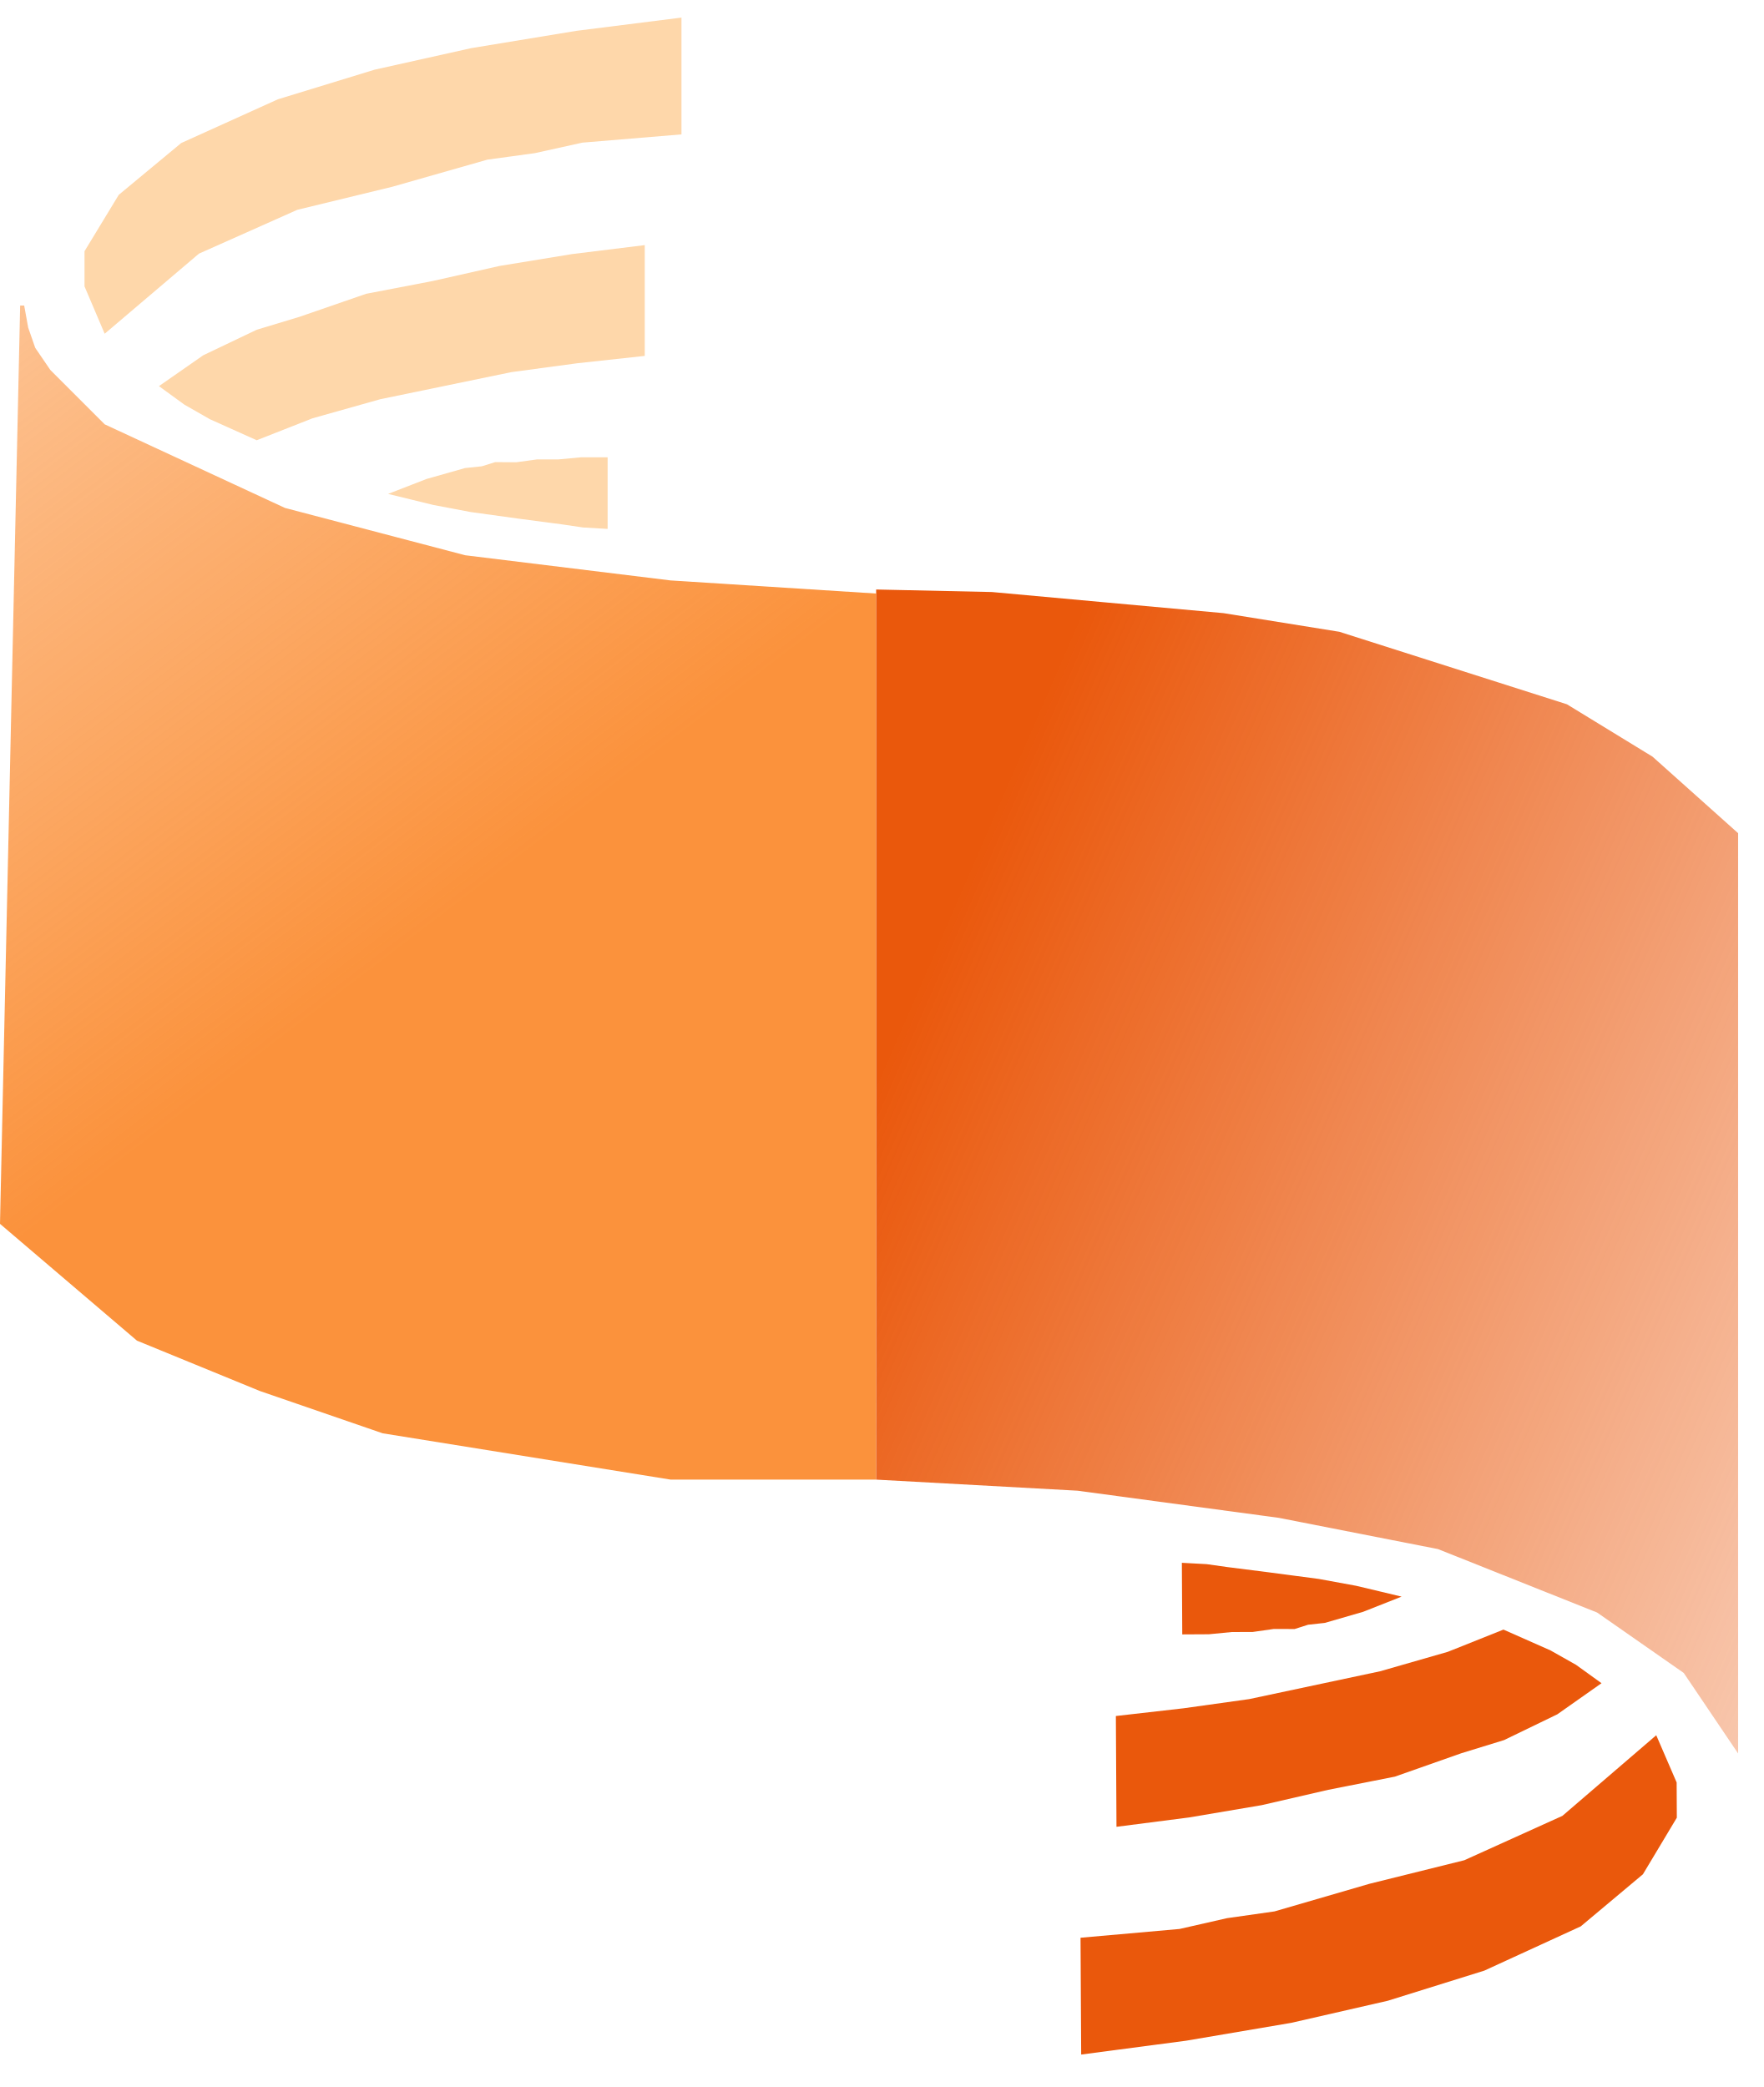
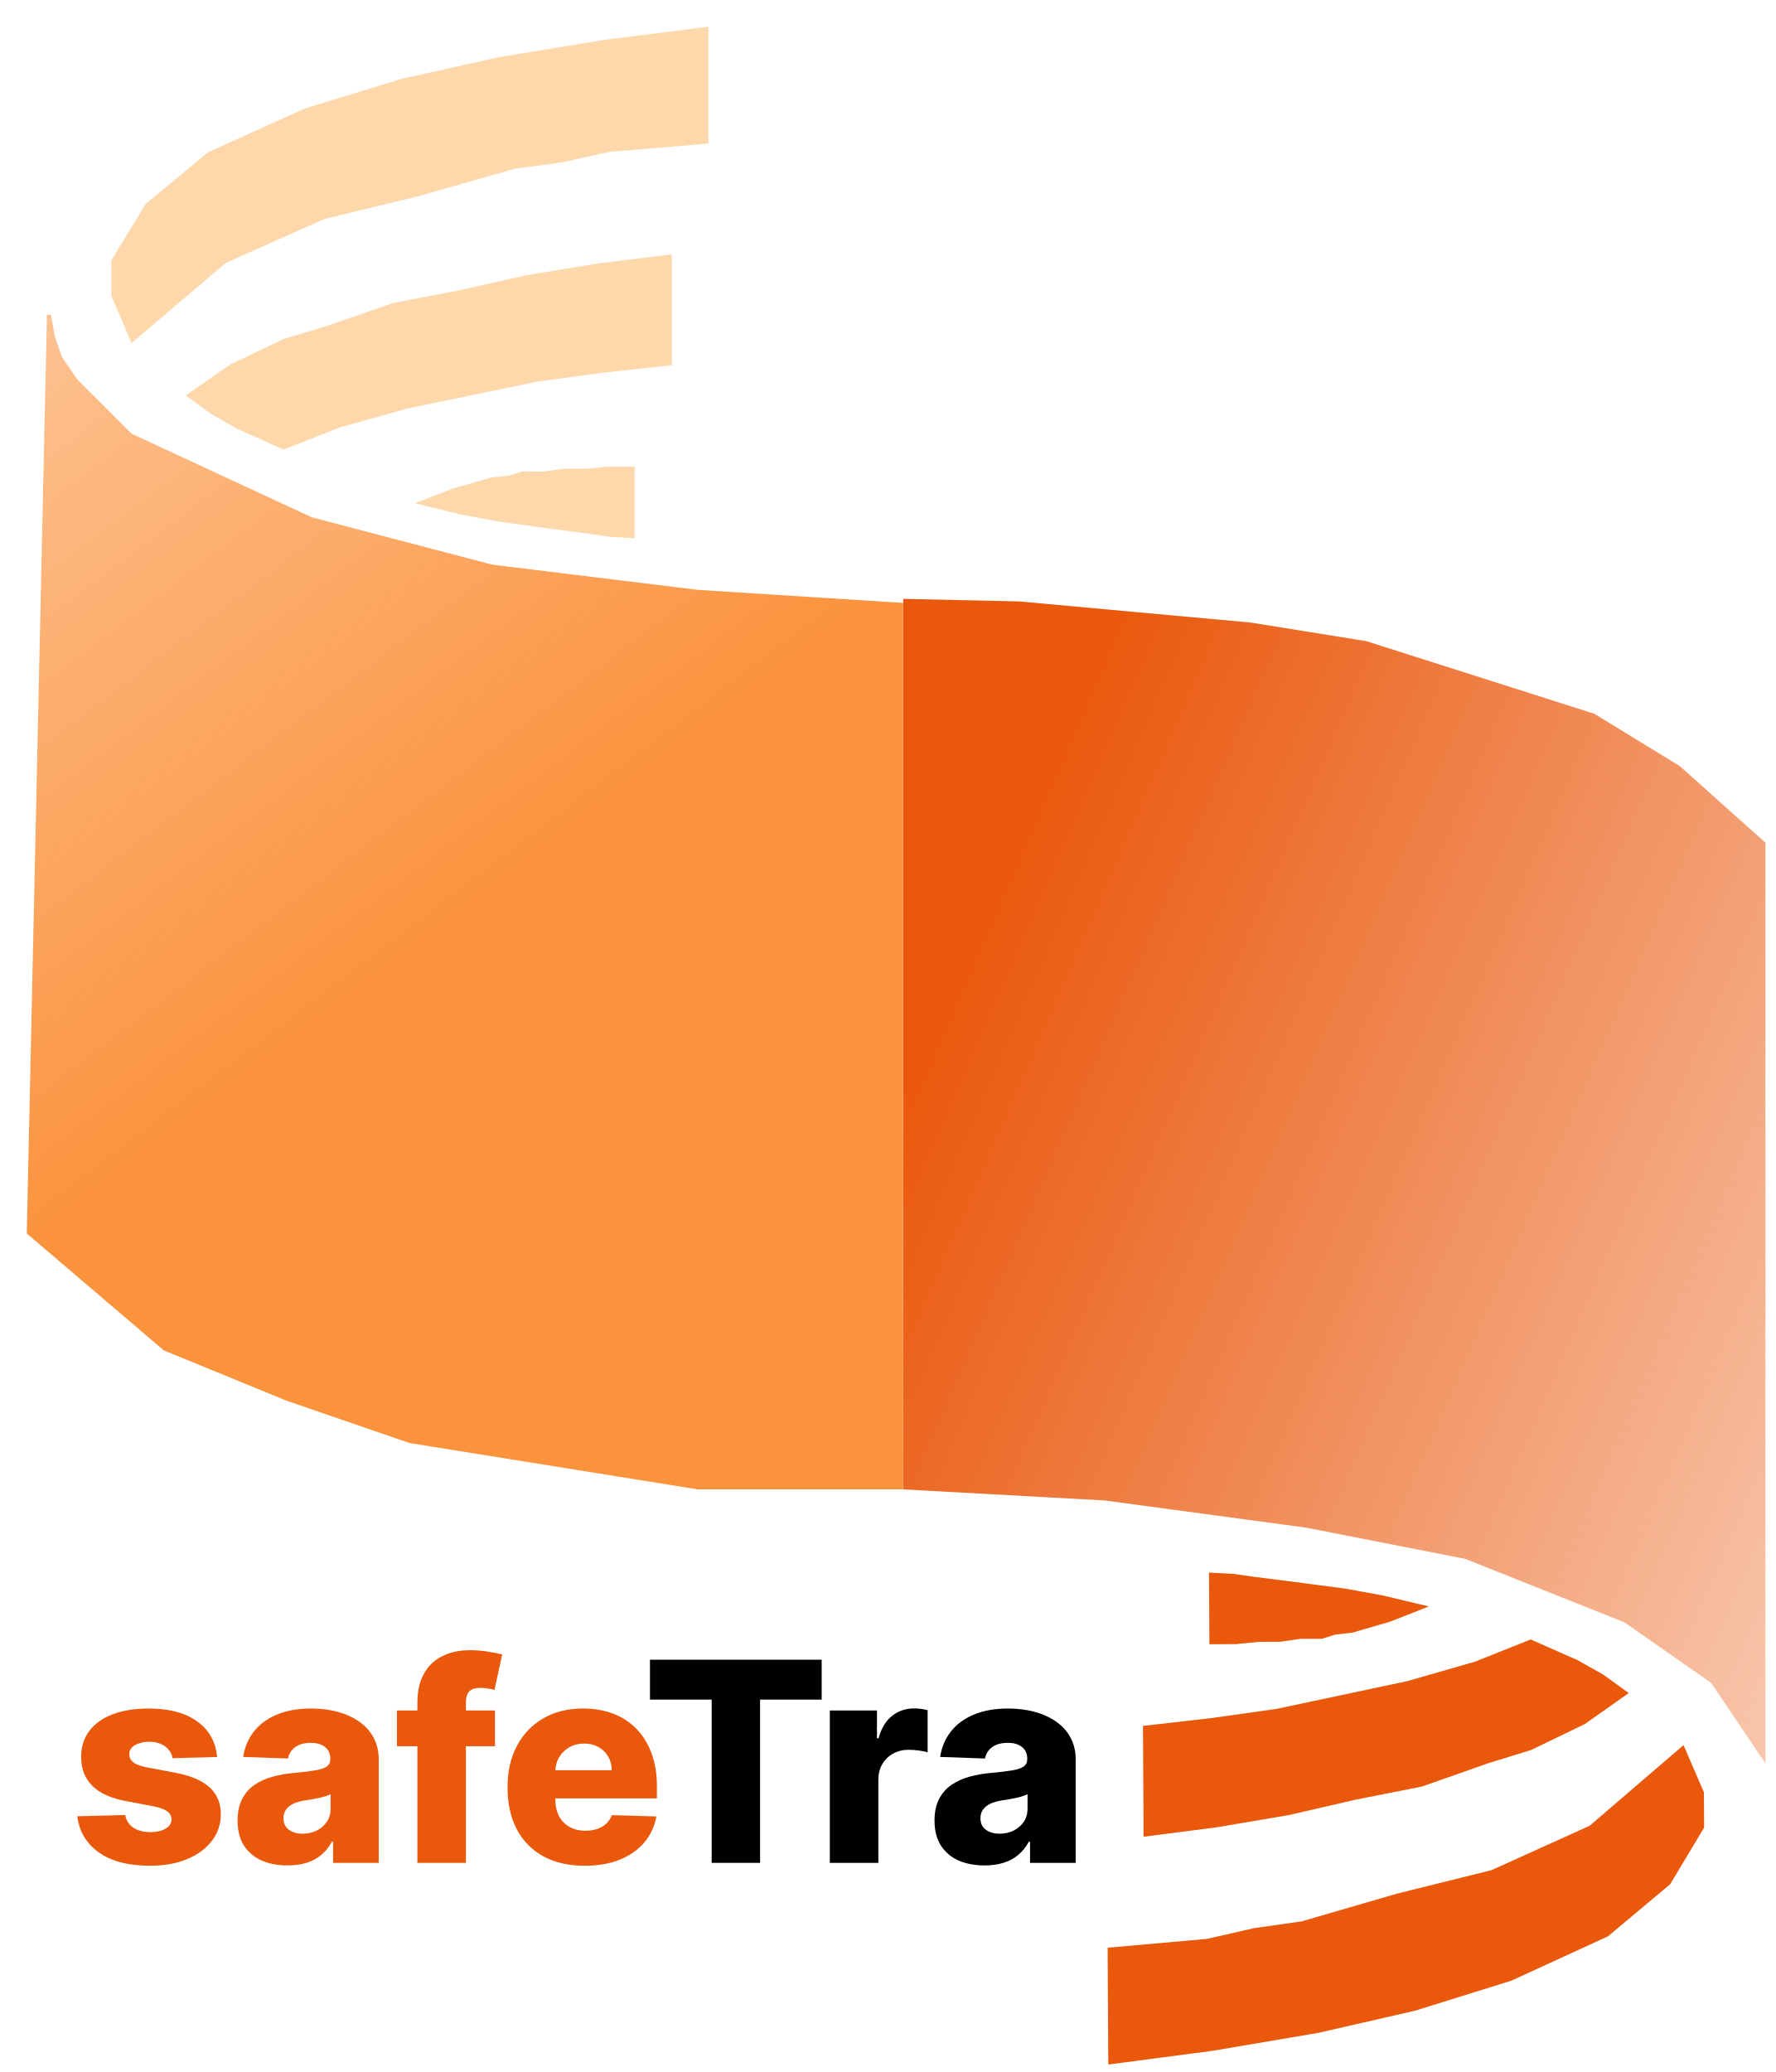
- <svg xmlns="http://www.w3.org/2000/svg" width="49" height="58" viewBox="0 0 49 58" fill="none">
-   <path d="M0.56 8.491H0.672L0.784 9.107L0.979 9.667L1.399 10.282L2.91 11.793L7.919 14.116L12.928 15.431L18.637 16.131L24.346 16.495V41.12H18.637L10.634 39.833L7.22 38.657L3.806 37.258L3.05176e-05 34.012L0.56 8.491Z" fill="url(#paint0_linear_0_630)" />
-   <path d="M24.348 16.383L27.566 16.453L30.785 16.747L34.002 17.04L37.221 17.558L43.545 19.573L45.923 21.028L48.302 23.155V48.731L46.791 46.493L44.384 44.814L39.963 43.051L35.542 42.183L29.945 41.428L24.348 41.12V16.383Z" fill="url(#paint1_linear_0_630)" />
-   <path d="M2.349 6.981L3.301 5.414L5.036 3.975L7.722 2.76L10.409 1.937L13.095 1.338L16.017 0.857L18.938 0.489L18.938 3.735L16.185 3.964L14.864 4.256L13.544 4.437L10.903 5.19L8.262 5.831L5.529 7.049L2.909 9.275L2.349 7.96L2.349 6.981Z" fill="#FED7AA" />
-   <path d="M46.599 50.516L45.657 52.088L43.929 53.536L41.249 54.766L38.567 55.603L35.884 56.217L32.965 56.713L30.046 57.098L30.028 53.852L32.78 53.608L34.099 53.308L35.419 53.12L38.056 52.353L40.693 51.698L43.419 50.465L46.027 48.224L46.594 49.537L46.599 50.516Z" fill="#EA580C" />
-   <path d="M5.649 9.873L7.134 9.164L8.325 8.804L10.175 8.165L12.028 7.809L13.882 7.391L15.9 7.061L17.918 6.812L17.918 9.891L16.035 10.096L14.211 10.342L10.567 11.095L8.685 11.625L7.134 12.235L5.832 11.65L5.125 11.246L4.417 10.731L5.649 9.873Z" fill="#FED7AA" />
-   <path d="M43.279 47.642L41.798 48.359L40.609 48.725L38.762 49.375L36.911 49.741L35.059 50.168L33.044 50.509L31.027 50.769L31.01 47.69L32.892 47.475L34.715 47.22L38.355 46.446L40.234 45.906L41.781 45.288L43.087 45.866L43.796 46.266L44.506 46.778L43.279 47.642Z" fill="#EA580C" />
-   <path d="M12.922 13.008L13.388 12.959L13.762 12.843L14.344 12.847L14.928 12.767L15.511 12.768L16.147 12.709L16.886 12.709L16.886 14.699L16.201 14.659L15.626 14.574L14.478 14.423L13.08 14.23L12.045 14.034L11.415 13.88L10.785 13.726L11.854 13.311L12.922 13.008Z" fill="#FED7AA" />
-   <path d="M36.818 45.102L36.352 45.153L35.978 45.272L35.396 45.271L34.813 45.354L34.23 45.356L33.594 45.418L32.855 45.422L32.844 43.432L33.53 43.469L34.105 43.55L35.254 43.696L36.653 43.881L37.689 44.071L38.32 44.221L38.95 44.372L37.884 44.793L36.818 45.102Z" fill="#EA580C" />
+ <svg xmlns="http://www.w3.org/2000/svg" width="54" height="63" viewBox="0 0 54 63" fill="none">
+   <path d="M1.427 9.572H1.549L1.672 10.246L1.886 10.859L2.346 11.533L4 13.186L9.482 15.729L14.964 17.168L21.213 17.934L27.461 18.332V45.285H21.213L12.453 43.876L8.716 42.59L4.98 41.058L0.814 37.505L1.427 9.572Z" fill="url(#paint0_linear_1013_9850)" />
+   <path d="M27.464 18.209L30.987 18.286L34.509 18.608L38.031 18.929L41.553 19.496L48.475 21.701L51.079 23.294L53.682 25.622V53.616L52.028 51.166L49.394 49.328L44.555 47.398L39.716 46.449L33.59 45.622L27.464 45.285V18.209Z" fill="url(#paint1_linear_1013_9850)" />
+   <path d="M3.386 7.919L4.427 6.204L6.326 4.629L9.267 3.3L12.207 2.399L15.148 1.743L18.345 1.217L21.543 0.813L21.543 4.366L18.529 4.617L17.084 4.937L15.639 5.135L12.748 5.959L9.857 6.661L6.866 7.994L3.998 10.431L3.386 8.991L3.386 7.919Z" fill="#FED7AA" />
+   <path d="M51.818 55.569L50.786 57.29L48.895 58.875L45.962 60.221L43.026 61.137L40.09 61.809L36.895 62.352L33.7 62.773L33.68 59.221L36.692 58.954L38.136 58.626L39.58 58.42L42.467 57.58L45.353 56.863L48.337 55.513L51.192 53.061L51.812 54.497L51.818 55.569Z" fill="#EA580C" />
+   <path d="M6.997 11.084L8.623 10.309L9.926 9.915L11.952 9.214L13.98 8.825L16.009 8.368L18.217 8.007L20.426 7.734L20.426 11.104L18.366 11.329L16.369 11.598L12.38 12.422L10.32 13.002L8.623 13.669L7.197 13.03L6.423 12.588L5.649 12.023L6.997 11.084Z" fill="#FED7AA" />
+   <path d="M48.184 52.424L46.562 53.208L45.261 53.609L43.24 54.32L41.214 54.721L39.187 55.189L36.981 55.562L34.773 55.847L34.755 52.477L36.814 52.241L38.809 51.961L42.794 51.115L44.851 50.524L46.544 49.848L47.973 50.479L48.75 50.917L49.527 51.478L48.184 52.424Z" fill="#EA580C" />
+   <path d="M14.957 14.516L15.467 14.463L15.877 14.335L16.514 14.34L17.152 14.252L17.791 14.254L18.486 14.189L19.296 14.189L19.296 16.367L18.545 16.323L17.916 16.23L16.66 16.064L15.13 15.854L13.997 15.639L13.308 15.471L12.618 15.302L13.787 14.848L14.957 14.516Z" fill="#FED7AA" />
+   <path d="M41.112 49.644L40.602 49.7L40.193 49.829L39.556 49.828L38.918 49.919L38.279 49.921L37.584 49.99L36.775 49.994L36.763 47.816L37.514 47.856L38.143 47.945L39.4 48.104L40.931 48.307L42.066 48.515L42.756 48.68L43.446 48.844L42.279 49.305L41.112 49.644Z" fill="#EA580C" />
+   <path d="M19.764 51.677V50.464H24.985V51.677H23.112V56.641H21.64V51.677H19.764Z" fill="black" />
+   <path d="M25.233 56.641V52.008H26.666V52.853H26.714C26.798 52.547 26.936 52.32 27.127 52.171C27.318 52.021 27.54 51.945 27.794 51.945C27.862 51.945 27.932 51.95 28.005 51.96C28.077 51.968 28.145 51.981 28.207 51.999V53.281C28.136 53.257 28.044 53.238 27.929 53.224C27.817 53.21 27.716 53.203 27.628 53.203C27.453 53.203 27.295 53.242 27.154 53.321C27.015 53.397 26.906 53.505 26.826 53.643C26.747 53.78 26.708 53.941 26.708 54.126V56.641H25.233Z" fill="black" />
+   <path d="M29.939 56.719C29.644 56.719 29.381 56.67 29.152 56.572C28.925 56.471 28.745 56.32 28.613 56.119C28.482 55.916 28.416 55.662 28.416 55.356C28.416 55.099 28.462 54.882 28.552 54.705C28.643 54.528 28.767 54.384 28.926 54.274C29.085 54.163 29.268 54.08 29.475 54.023C29.682 53.965 29.903 53.926 30.139 53.906C30.402 53.882 30.614 53.856 30.775 53.83C30.936 53.802 31.052 53.763 31.125 53.713C31.199 53.66 31.236 53.587 31.236 53.492V53.477C31.236 53.322 31.183 53.203 31.076 53.118C30.97 53.034 30.826 52.992 30.645 52.992C30.45 52.992 30.293 53.034 30.175 53.118C30.056 53.203 29.981 53.319 29.949 53.468L28.588 53.42C28.629 53.139 28.732 52.887 28.899 52.666C29.068 52.443 29.299 52.268 29.593 52.141C29.888 52.013 30.243 51.948 30.657 51.948C30.953 51.948 31.225 51.983 31.475 52.054C31.724 52.122 31.941 52.223 32.126 52.355C32.311 52.486 32.454 52.647 32.554 52.838C32.657 53.029 32.708 53.247 32.708 53.492V56.641H31.321V55.996H31.285C31.202 56.153 31.097 56.285 30.968 56.394C30.841 56.502 30.692 56.584 30.519 56.638C30.348 56.692 30.155 56.719 29.939 56.719ZM30.395 55.754C30.554 55.754 30.697 55.722 30.823 55.658C30.952 55.594 31.054 55.505 31.131 55.392C31.207 55.278 31.245 55.145 31.245 54.994V54.554C31.203 54.576 31.152 54.596 31.092 54.614C31.033 54.633 30.969 54.65 30.899 54.666C30.828 54.682 30.756 54.696 30.681 54.708C30.607 54.72 30.536 54.731 30.467 54.741C30.329 54.763 30.21 54.797 30.111 54.844C30.015 54.89 29.941 54.95 29.888 55.025C29.838 55.097 29.813 55.183 29.813 55.284C29.813 55.437 29.867 55.553 29.976 55.634C30.086 55.714 30.226 55.754 30.395 55.754Z" fill="black" />
+   <path d="M6.6 53.423L5.246 53.459C5.232 53.363 5.194 53.277 5.131 53.203C5.069 53.127 4.988 53.067 4.887 53.025C4.789 52.981 4.674 52.959 4.543 52.959C4.372 52.959 4.227 52.993 4.106 53.061C3.987 53.13 3.929 53.222 3.931 53.339C3.929 53.429 3.965 53.508 4.04 53.574C4.116 53.64 4.252 53.694 4.447 53.734L5.34 53.903C5.802 53.991 6.146 54.138 6.371 54.343C6.598 54.548 6.713 54.819 6.715 55.157C6.713 55.475 6.618 55.751 6.431 55.987C6.246 56.222 5.993 56.405 5.671 56.535C5.35 56.664 4.982 56.729 4.567 56.729C3.906 56.729 3.384 56.593 3.002 56.321C2.622 56.048 2.405 55.682 2.351 55.224L3.807 55.187C3.84 55.356 3.923 55.485 4.058 55.573C4.192 55.662 4.364 55.706 4.574 55.706C4.763 55.706 4.916 55.671 5.035 55.601C5.154 55.53 5.214 55.437 5.216 55.32C5.214 55.215 5.168 55.132 5.077 55.07C4.987 55.005 4.845 54.955 4.652 54.919L3.844 54.765C3.379 54.681 3.033 54.525 2.806 54.298C2.579 54.069 2.466 53.777 2.468 53.423C2.466 53.113 2.549 52.849 2.716 52.63C2.883 52.409 3.12 52.24 3.427 52.123C3.735 52.007 4.098 51.948 4.516 51.948C5.144 51.948 5.638 52.08 6 52.343C6.362 52.605 6.562 52.965 6.6 53.423Z" fill="#EA580C" />
+   <path d="M8.747 56.719C8.451 56.719 8.189 56.67 7.96 56.572C7.733 56.471 7.553 56.32 7.42 56.119C7.289 55.916 7.224 55.662 7.224 55.356C7.224 55.099 7.269 54.882 7.36 54.705C7.45 54.528 7.575 54.384 7.734 54.273C7.892 54.163 8.075 54.08 8.282 54.023C8.49 53.965 8.711 53.926 8.946 53.906C9.209 53.882 9.421 53.856 9.582 53.83C9.743 53.802 9.86 53.763 9.932 53.713C10.007 53.66 10.044 53.587 10.044 53.492V53.477C10.044 53.322 9.99 53.203 9.884 53.118C9.777 53.034 9.634 52.992 9.453 52.992C9.258 52.992 9.101 53.034 8.982 53.118C8.864 53.203 8.788 53.319 8.756 53.468L7.396 53.42C7.436 53.139 7.539 52.887 7.706 52.666C7.875 52.443 8.106 52.268 8.4 52.141C8.696 52.013 9.05 51.948 9.465 51.948C9.76 51.948 10.033 51.983 10.282 52.054C10.531 52.122 10.748 52.223 10.934 52.355C11.118 52.486 11.261 52.647 11.362 52.838C11.464 53.029 11.516 53.247 11.516 53.492V56.641H10.128V55.996H10.092C10.01 56.153 9.904 56.285 9.775 56.394C9.649 56.502 9.499 56.584 9.326 56.638C9.155 56.692 8.962 56.719 8.747 56.719ZM9.202 55.754C9.361 55.754 9.504 55.722 9.631 55.658C9.759 55.593 9.862 55.505 9.938 55.392C10.015 55.278 10.053 55.145 10.053 54.994V54.554C10.011 54.576 9.959 54.596 9.899 54.614C9.841 54.633 9.776 54.65 9.706 54.666C9.636 54.682 9.563 54.696 9.489 54.708C9.414 54.72 9.343 54.731 9.275 54.741C9.136 54.763 9.017 54.797 8.919 54.844C8.822 54.89 8.748 54.95 8.696 55.025C8.645 55.097 8.62 55.183 8.62 55.284C8.62 55.437 8.675 55.553 8.783 55.634C8.894 55.714 9.033 55.754 9.202 55.754Z" fill="#EA580C" />
+   <path d="M15.05 52.008V53.094H12.07V52.008H15.05ZM12.692 56.641V51.773C12.692 51.415 12.759 51.119 12.894 50.884C13.029 50.646 13.216 50.469 13.455 50.353C13.694 50.234 13.971 50.175 14.284 50.175C14.489 50.175 14.682 50.191 14.863 50.223C15.046 50.253 15.182 50.28 15.271 50.304L15.035 51.384C14.981 51.366 14.915 51.351 14.836 51.339C14.76 51.327 14.687 51.321 14.619 51.321C14.446 51.321 14.328 51.359 14.263 51.435C14.199 51.512 14.167 51.617 14.167 51.749V56.641H12.692Z" fill="#EA580C" />
+   <path d="M17.776 56.729C17.291 56.729 16.873 56.633 16.521 56.442C16.172 56.249 15.902 55.975 15.713 55.619C15.526 55.261 15.433 54.836 15.433 54.343C15.433 53.864 15.527 53.446 15.716 53.088C15.905 52.728 16.172 52.449 16.515 52.25C16.859 52.049 17.264 51.948 17.731 51.948C18.061 51.948 18.362 51.999 18.636 52.102C18.909 52.205 19.145 52.356 19.344 52.557C19.543 52.758 19.698 53.007 19.809 53.302C19.919 53.596 19.975 53.933 19.975 54.313V54.681H15.948V53.824H18.602C18.6 53.667 18.563 53.528 18.491 53.405C18.418 53.282 18.319 53.187 18.192 53.118C18.068 53.048 17.924 53.013 17.761 53.013C17.596 53.013 17.448 53.05 17.318 53.124C17.187 53.197 17.083 53.296 17.007 53.423C16.93 53.548 16.89 53.689 16.886 53.848V54.72C16.886 54.909 16.924 55.075 16.998 55.218C17.072 55.358 17.178 55.468 17.315 55.546C17.451 55.625 17.614 55.664 17.803 55.664C17.934 55.664 18.052 55.646 18.159 55.61C18.266 55.573 18.357 55.52 18.433 55.45C18.51 55.379 18.567 55.293 18.605 55.19L19.96 55.23C19.903 55.533 19.78 55.798 19.589 56.023C19.4 56.246 19.151 56.42 18.844 56.545C18.536 56.667 18.18 56.729 17.776 56.729Z" fill="#EA580C" />
  <defs>
-     <linearGradient id="paint0_linear_0_630" x1="11.137" y1="26.401" x2="-17.517" y2="-11.209" gradientUnits="userSpaceOnUse">
+     <linearGradient id="paint0_linear_1013_9850" x1="13.004" y1="29.174" x2="-18.359" y2="-11.99" gradientUnits="userSpaceOnUse">
      <stop stop-color="#FB923C" />
      <stop offset="1" stop-color="#FB923C" stop-opacity="0" />
    </linearGradient>
-     <linearGradient id="paint1_linear_0_630" x1="25.859" y1="26.569" x2="66.659" y2="44.31" gradientUnits="userSpaceOnUse">
+     <linearGradient id="paint1_linear_1013_9850" x1="29.118" y1="29.358" x2="73.775" y2="48.777" gradientUnits="userSpaceOnUse">
      <stop stop-color="#EA580C" />
      <stop offset="1" stop-color="#EA580C" stop-opacity="0" />
    </linearGradient>
  </defs>
</svg>
